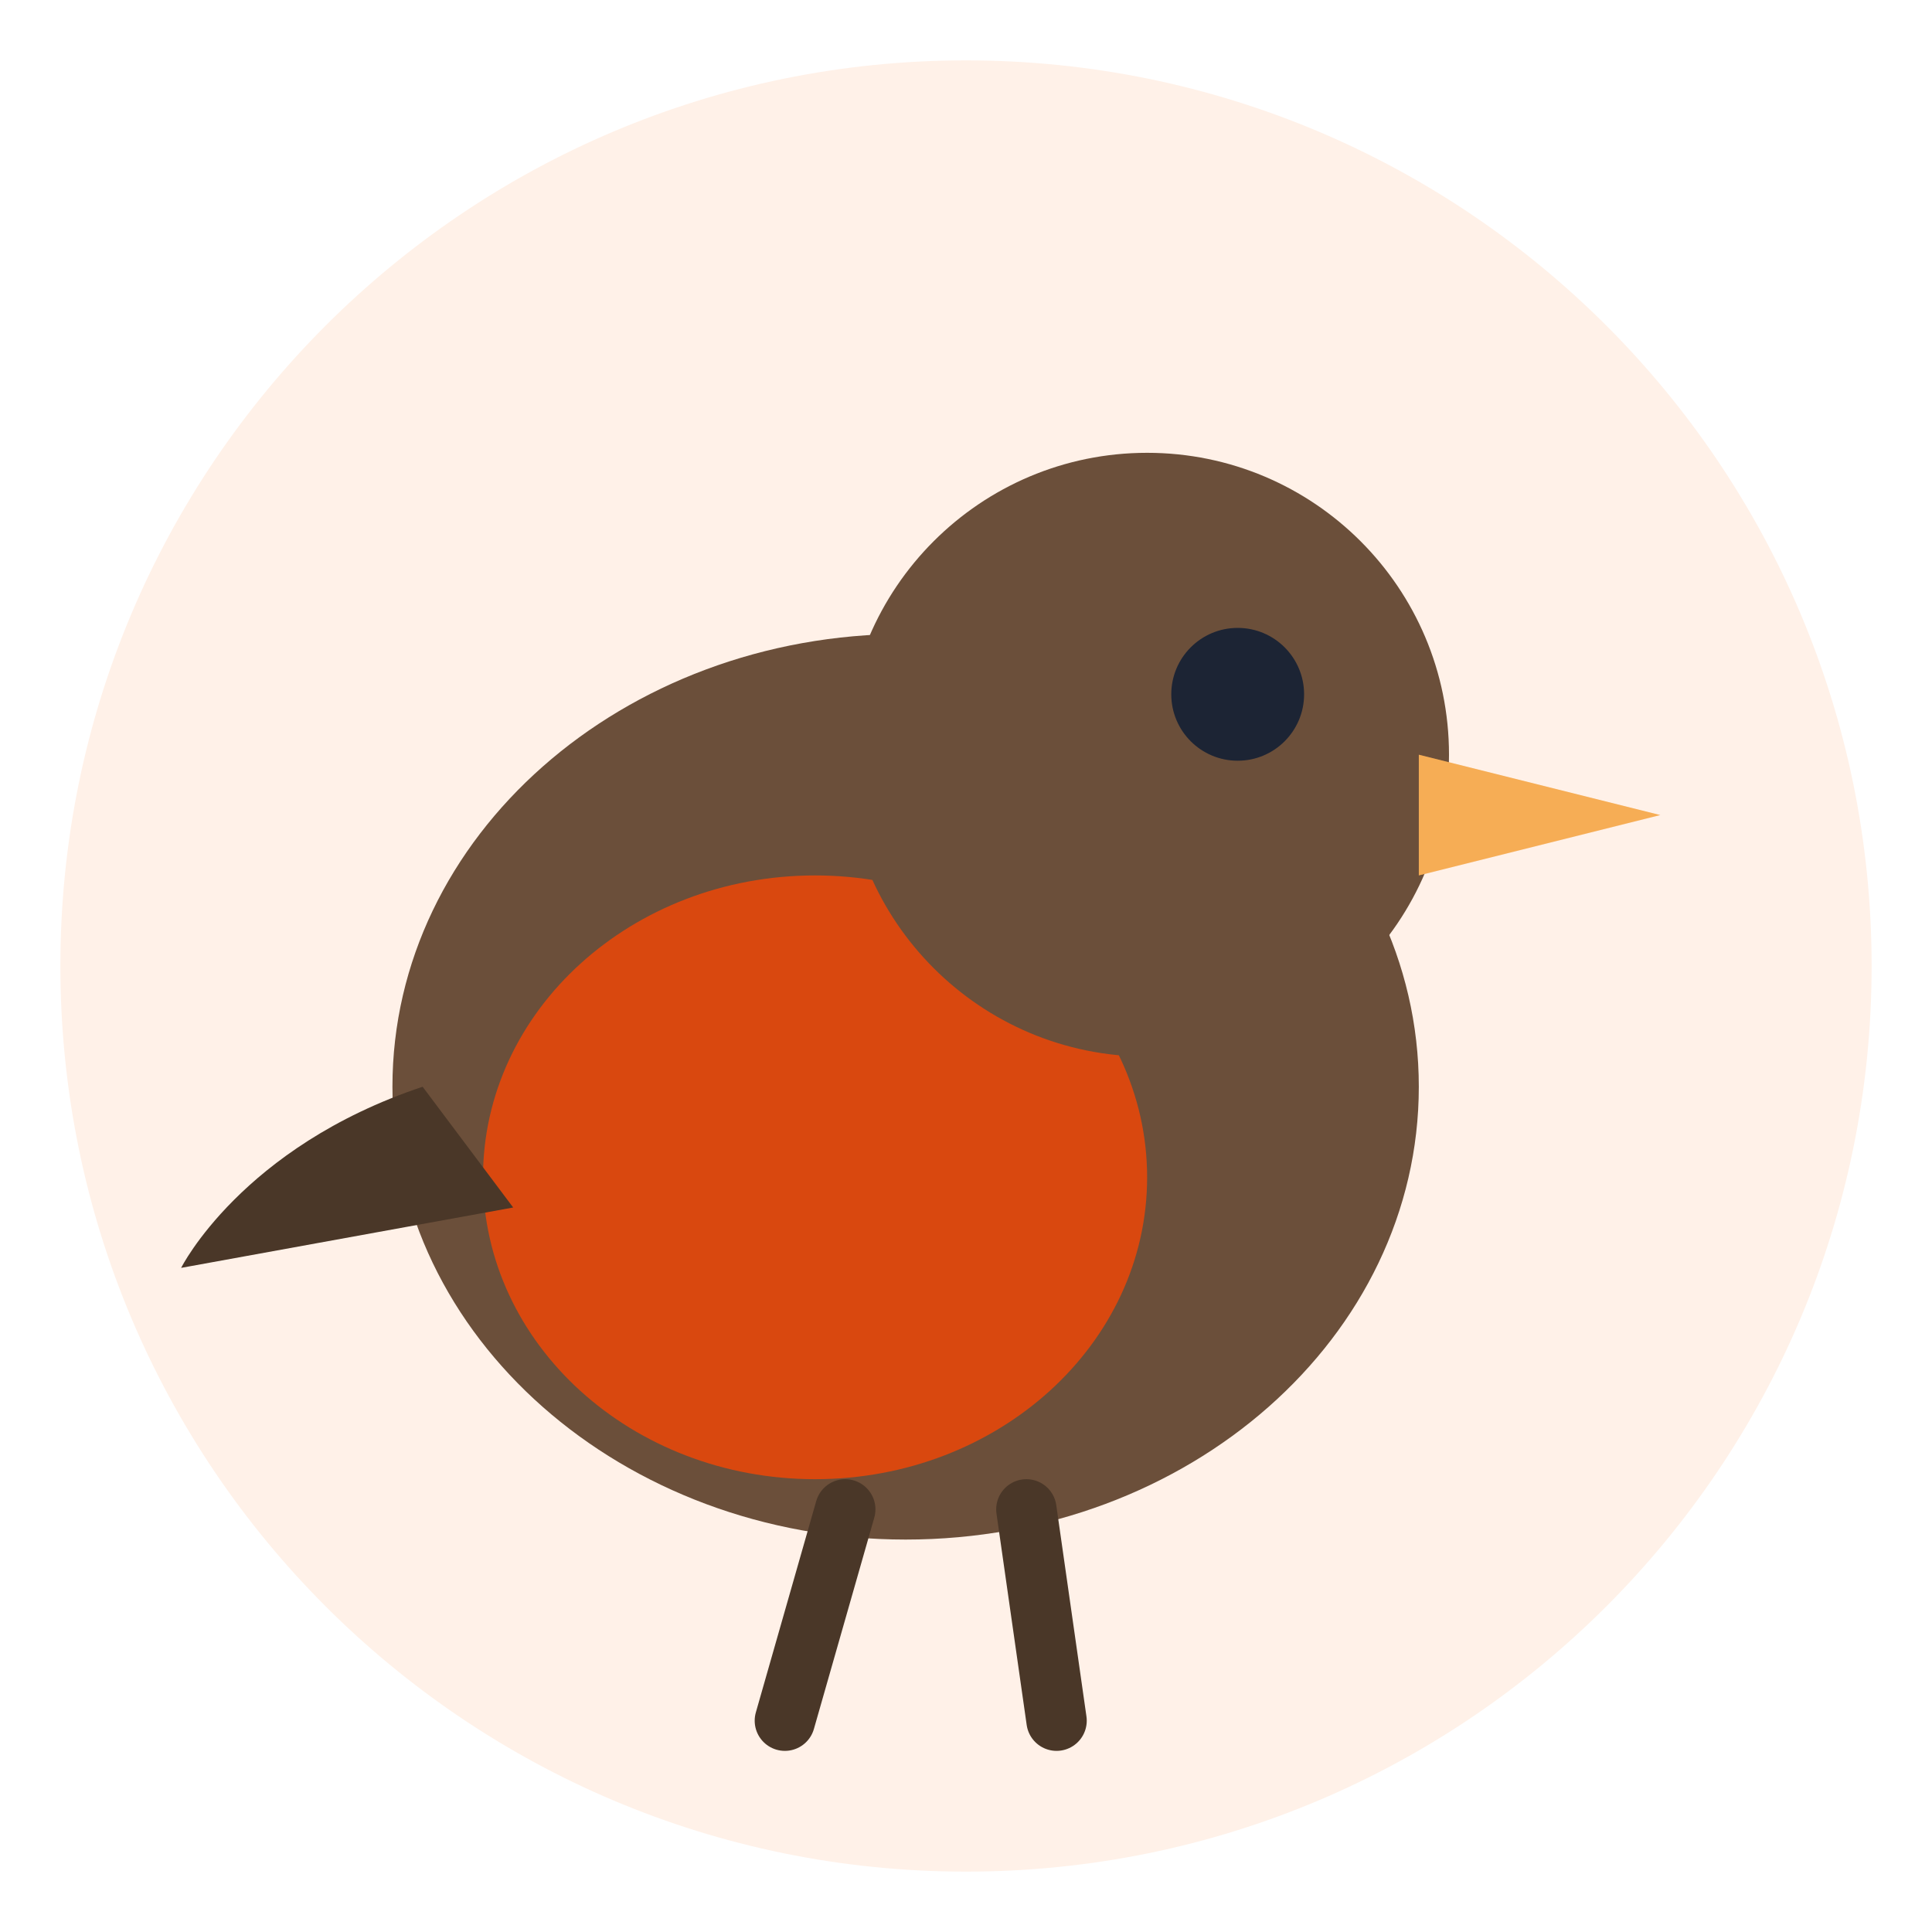
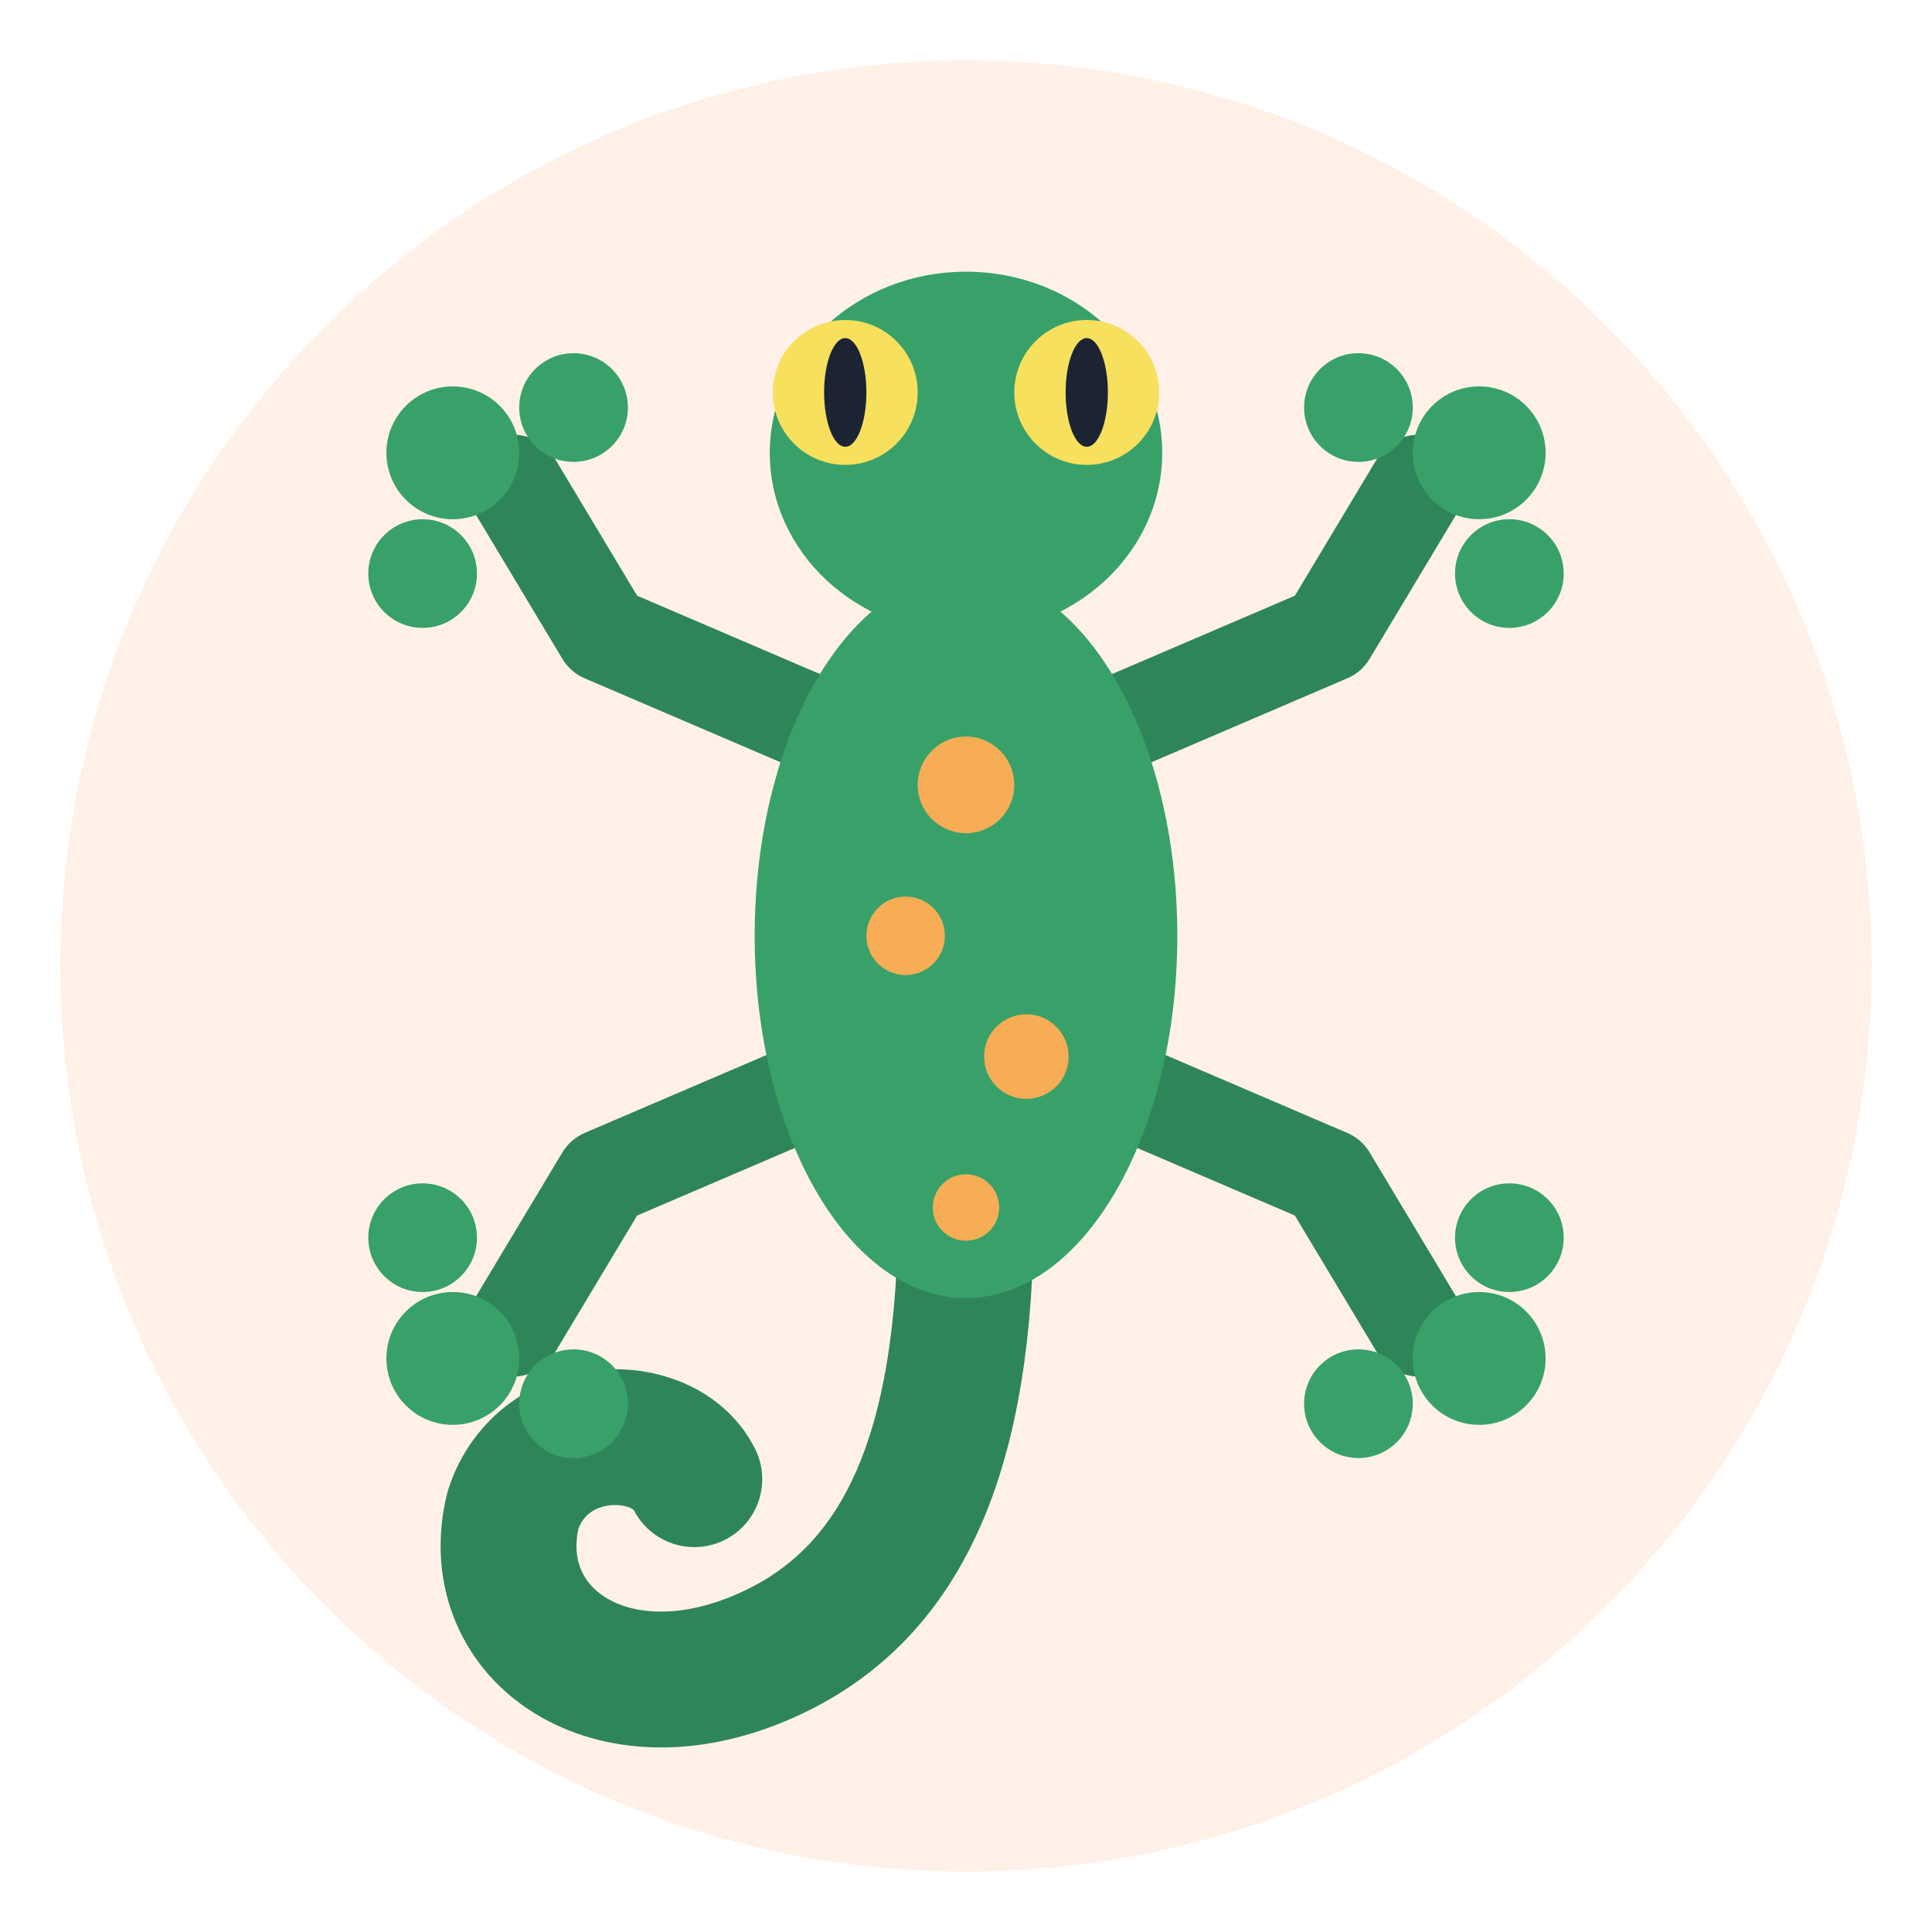
<svg xmlns="http://www.w3.org/2000/svg" viewBox="0 0 64 64">
  <circle cx="32" cy="32" r="30" fill="#fff1e8" />
-   <ellipse cx="30" cy="36" rx="17" ry="15" fill="#6b4f3a" />
-   <ellipse cx="27" cy="39" rx="11" ry="10" fill="#d9480f" />
-   <circle cx="38" cy="25" r="10" fill="#6b4f3a" />
-   <circle cx="41" cy="23" r="2.2" fill="#1c2434" />
-   <path d="M47 25l8 2-8 2z" fill="#f6ad55" />
-   <path d="M14 36c-6 2-8 6-8 6l11-2z" fill="#4a3728" />
-   <path d="M28 50l-2 7M34 50l1 7" stroke="#4a3728" stroke-width="2" stroke-linecap="round" />
+   <path d="M32 40c0 8-2 13-7 15-5 2-9-1-8-5 1-3 5-3 6-1" fill="none" stroke="#2f855a" stroke-width="4.5" stroke-linecap="round" />
+   <g fill="none" stroke="#2f855a" stroke-width="3.2" stroke-linecap="round" stroke-linejoin="round">
+     <path d="M27 24l-7-3-3-5" />
+     <path d="M37 24l7-3 3-5" />
+     <path d="M27 36l-7 3-3 5" />
+     <path d="M37 36l7 3 3 5" />
+   </g>
+   <g fill="#38a169">
+     <circle cx="15" cy="15" r="2.2" />
+     <circle cx="19" cy="13.5" r="1.8" />
+     <circle cx="14" cy="19" r="1.8" />
+     <circle cx="49" cy="15" r="2.2" />
+     <circle cx="45" cy="13.5" r="1.8" />
+     <circle cx="50" cy="19" r="1.8" />
+     <circle cx="15" cy="45" r="2.2" />
+     <circle cx="19" cy="46.5" r="1.8" />
+     <circle cx="14" cy="41" r="1.8" />
+     <circle cx="49" cy="45" r="2.2" />
+     <circle cx="45" cy="46.5" r="1.8" />
+     <circle cx="50" cy="41" r="1.8" />
+   </g>
+   <ellipse cx="32" cy="31" rx="7" ry="12" fill="#38a169" />
+   <ellipse cx="32" cy="15" rx="6.5" ry="6" fill="#38a169" />
+   <g fill="#f6ad55">
+     <circle cx="32" cy="26" r="1.6" />
+     <circle cx="30" cy="31" r="1.3" />
+     <circle cx="34" cy="35" r="1.4" />
+     <circle cx="32" cy="40" r="1.1" />
+   </g>
+   <circle cx="28" cy="13" r="2.4" fill="#f6e05e" />
+   <circle cx="36" cy="13" r="2.4" fill="#f6e05e" />
+   <ellipse cx="28" cy="13" rx=".7" ry="1.8" fill="#1c2434" />
+   <ellipse cx="36" cy="13" rx=".7" ry="1.8" fill="#1c2434" />
</svg>
